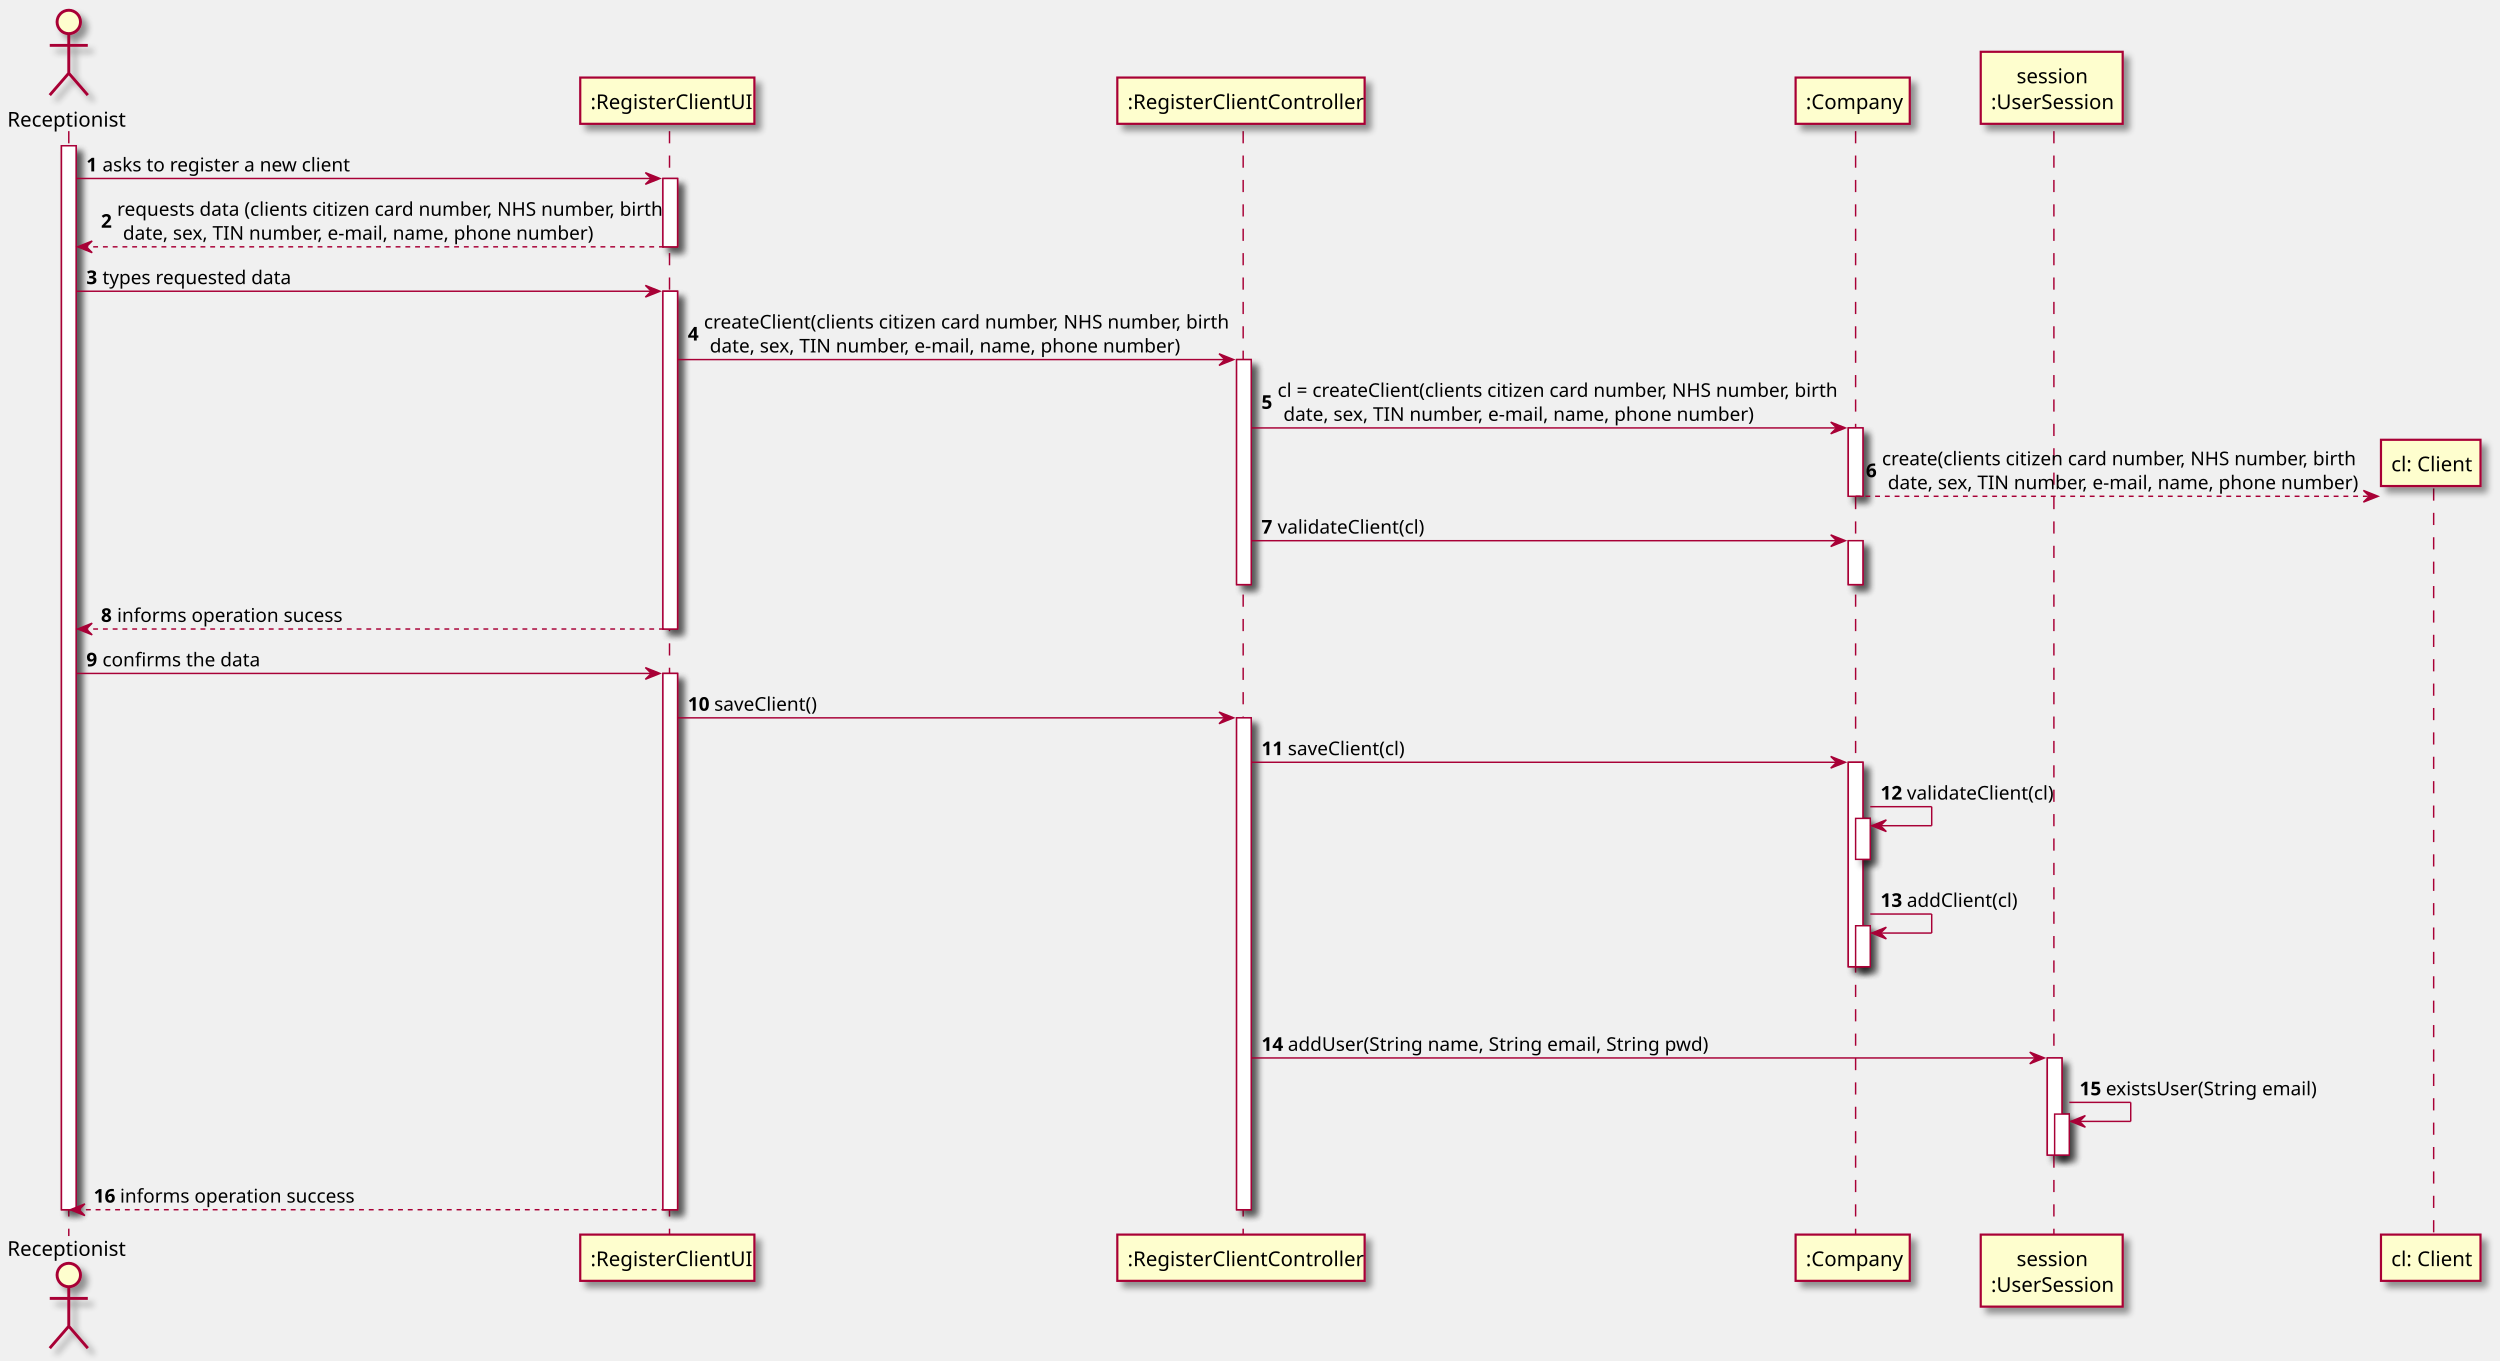
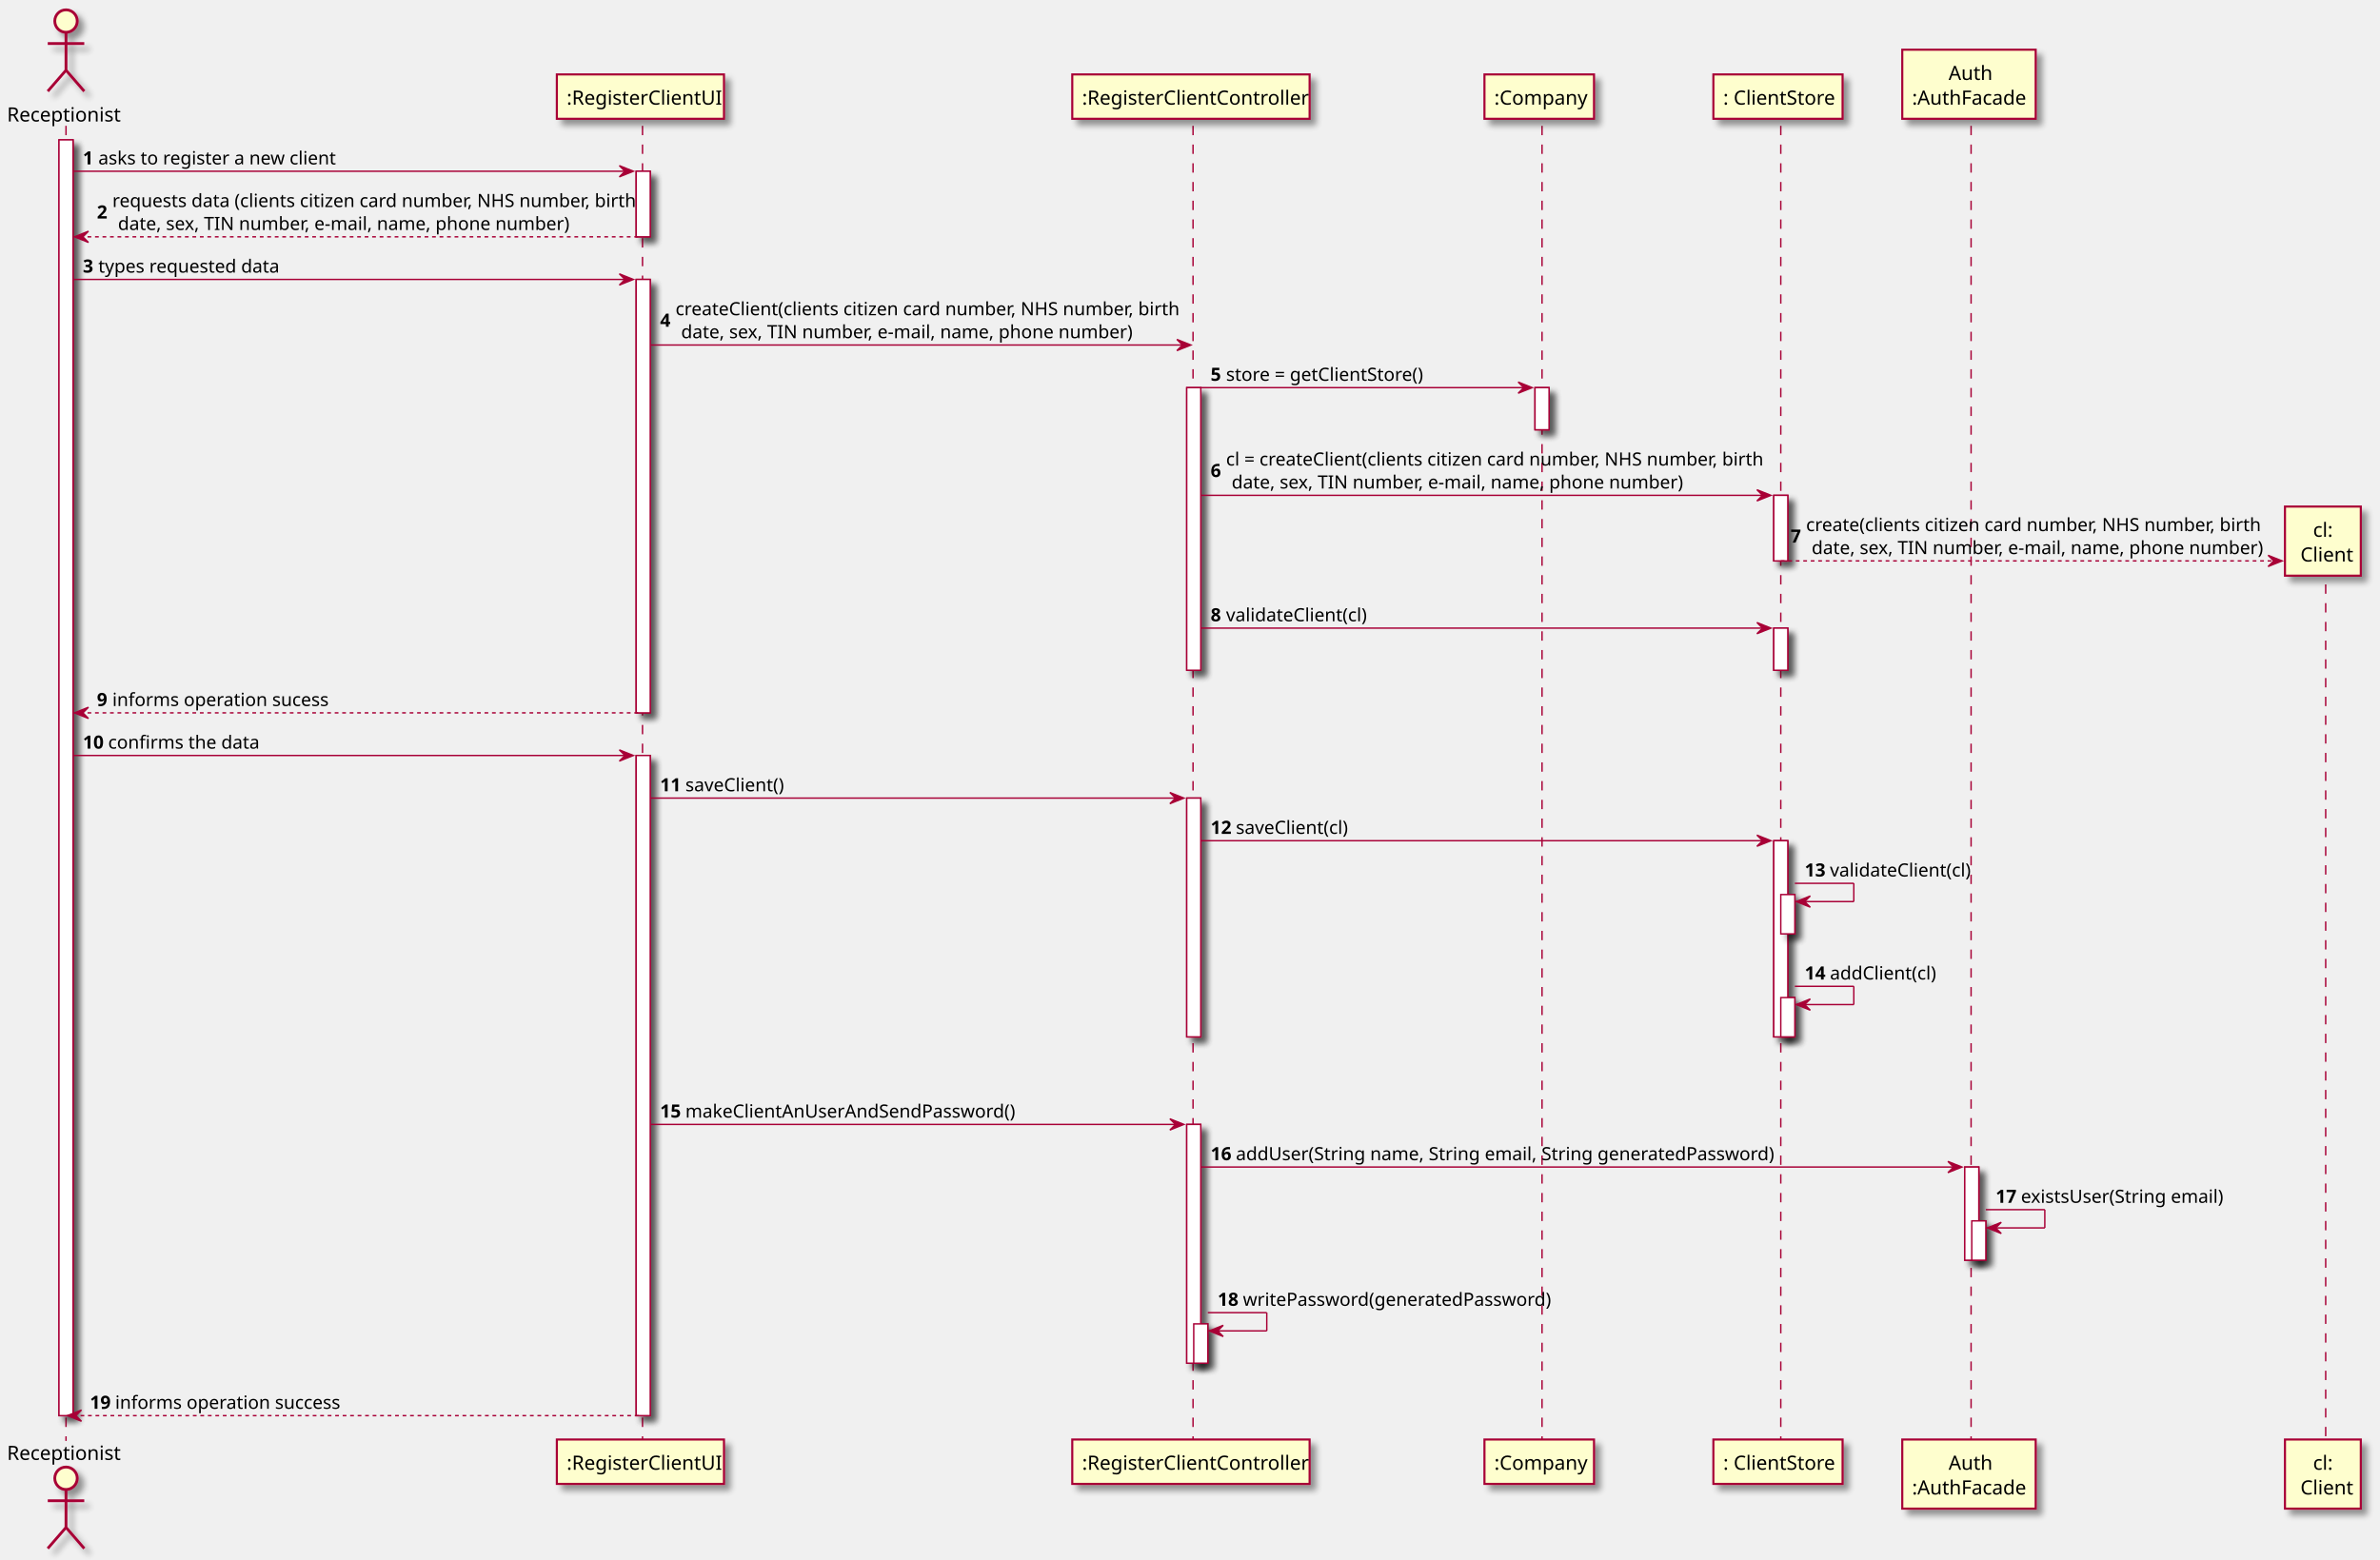
- <svg xmlns="http://www.w3.org/2000/svg" contentScriptType="application/ecmascript" contentStyleType="text/css" height="558px" preserveAspectRatio="none" style="width:1025px;height:558px;" version="1.1" viewBox="0 0 1025 558" width="1025.4px" zoomAndPan="magnify">
+ <svg xmlns="http://www.w3.org/2000/svg" contentScriptType="application/ecmascript" contentStyleType="text/css" height="833.25px" preserveAspectRatio="none" style="width:1271px;height:833px;" version="1.1" viewBox="0 0 1271 833" width="1271.25px" zoomAndPan="magnify">
  <defs>
-     <filter height="300%" id="f1cfn4afb1hu45" width="300%" x="-1" y="-1">
-       <feGaussianBlur result="blurOut" stdDeviation="1.2" />
+     <filter height="300%" id="f1a4z0f6640zl1" width="300%" x="-1" y="-1">
+       <feGaussianBlur result="blurOut" stdDeviation="1.5" />
      <feColorMatrix in="blurOut" result="blurOut2" type="matrix" values="0 0 0 0 0 0 0 0 0 0 0 0 0 0 0 0 0 0 .4 0" />
-       <feOffset dx="2.4" dy="2.4" in="blurOut2" result="blurOut3" />
+       <feOffset dx="3.0" dy="3.0" in="blurOut2" result="blurOut3" />
      <feBlend in="SourceGraphic" in2="blurOut3" mode="normal" />
    </filter>
  </defs>
  <g>
-     <rect fill="#FFFFFF" filter="url(#f1cfn4afb1hu45)" height="436.219" style="stroke:#A80036;stroke-width:0.6;" width="6" x="25.2" y="59.766" />
-     <rect fill="#FFFFFF" filter="url(#f1cfn4afb1hu45)" height="28.022" style="stroke:#A80036;stroke-width:0.6;" width="6" x="271.8" y="73.177" />
-     <rect fill="#FFFFFF" filter="url(#f1cfn4afb1hu45)" height="138.488" style="stroke:#A80036;stroke-width:0.6;" width="6" x="271.8" y="119.409" />
-     <rect fill="#FFFFFF" filter="url(#f1cfn4afb1hu45)" height="219.877" style="stroke:#A80036;stroke-width:0.6;" width="6" x="271.8" y="276.108" />
-     <rect fill="#FFFFFF" filter="url(#f1cfn4afb1hu45)" height="92.255" style="stroke:#A80036;stroke-width:0.6;" width="6" x="507" y="147.431" />
-     <rect fill="#FFFFFF" filter="url(#f1cfn4afb1hu45)" height="201.666" style="stroke:#A80036;stroke-width:0.6;" width="6" x="507" y="294.319" />
-     <rect fill="#FFFFFF" filter="url(#f1cfn4afb1hu45)" height="28.022" style="stroke:#A80036;stroke-width:0.6;" width="6" x="757.8" y="175.453" />
-     <rect fill="#FFFFFF" filter="url(#f1cfn4afb1hu45)" height="18" style="stroke:#A80036;stroke-width:0.6;" width="6" x="757.8" y="221.686" />
-     <rect fill="#FFFFFF" filter="url(#f1cfn4afb1hu45)" height="83.822" style="stroke:#A80036;stroke-width:0.6;" width="6" x="757.8" y="312.53" />
-     <rect fill="#FFFFFF" filter="url(#f1cfn4afb1hu45)" height="16.8" style="stroke:#A80036;stroke-width:0.6;" width="6" x="760.8" y="335.541" />
-     <rect fill="#FFFFFF" filter="url(#f1cfn4afb1hu45)" height="16.8" style="stroke:#A80036;stroke-width:0.6;" width="6" x="760.8" y="379.552" />
-     <rect fill="#FFFFFF" filter="url(#f1cfn4afb1hu45)" height="39.811" style="stroke:#A80036;stroke-width:0.6;" width="6" x="839.4" y="433.762" />
-     <rect fill="#FFFFFF" filter="url(#f1cfn4afb1hu45)" height="16.8" style="stroke:#A80036;stroke-width:0.6;" width="6" x="842.4" y="456.773" />
-     <line style="stroke:#A80036;stroke-width:0.6;stroke-dasharray:5.0,5.0;" x1="28.2" x2="28.2" y1="53.766" y2="506.784" />
-     <line style="stroke:#A80036;stroke-width:0.6;stroke-dasharray:5.0,5.0;" x1="274.5" x2="274.5" y1="53.766" y2="506.784" />
-     <line style="stroke:#A80036;stroke-width:0.6;stroke-dasharray:5.0,5.0;" x1="509.7" x2="509.7" y1="53.766" y2="506.784" />
-     <line style="stroke:#A80036;stroke-width:0.6;stroke-dasharray:5.0,5.0;" x1="760.8" x2="760.8" y1="53.766" y2="506.784" />
-     <line style="stroke:#A80036;stroke-width:0.6;stroke-dasharray:5.0,5.0;" x1="842.1" x2="842.1" y1="53.766" y2="506.784" />
-     <line style="stroke:#A80036;stroke-width:0.6;stroke-dasharray:5.0,5.0;" x1="997.8" x2="997.8" y1="200.264" y2="506.784" />
-     <text fill="#000000" font-family="sans-serif" font-size="8.4" lengthAdjust="spacing" textLength="46.8" x="3" y="51.92">Receptionist</text>
-     <ellipse cx="28.2" cy="9" fill="#FEFECE" filter="url(#f1cfn4afb1hu45)" rx="4.8" ry="4.8" style="stroke:#A80036;stroke-width:1.2;" />
-     <path d="M28.2,13.8 L28.2,30 M20.4,18.6 L36,18.6 M28.2,30 L20.4,39 M28.2,30 L36,39 " fill="none" filter="url(#f1cfn4afb1hu45)" style="stroke:#A80036;stroke-width:1.2;" />
-     <text fill="#000000" font-family="sans-serif" font-size="8.4" lengthAdjust="spacing" textLength="46.8" x="3" y="514.904">Receptionist</text>
-     <ellipse cx="28.2" cy="522.75" fill="#FEFECE" filter="url(#f1cfn4afb1hu45)" rx="4.8" ry="4.8" style="stroke:#A80036;stroke-width:1.2;" />
-     <path d="M28.2,527.55 L28.2,543.75 M20.4,532.35 L36,532.35 M28.2,543.75 L20.4,552.75 M28.2,543.75 L36,552.75 " fill="none" filter="url(#f1cfn4afb1hu45)" style="stroke:#A80036;stroke-width:1.2;" />
-     <rect fill="#FEFECE" filter="url(#f1cfn4afb1hu45)" height="18.966" style="stroke:#A80036;stroke-width:0.9;" width="71.4" x="237.9" y="31.8" />
-     <text fill="#000000" font-family="sans-serif" font-size="8.4" lengthAdjust="spacing" textLength="63" x="242.1" y="44.72">:RegisterClientUI</text>
-     <rect fill="#FEFECE" filter="url(#f1cfn4afb1hu45)" height="18.966" style="stroke:#A80036;stroke-width:0.9;" width="71.4" x="237.9" y="506.184" />
-     <text fill="#000000" font-family="sans-serif" font-size="8.4" lengthAdjust="spacing" textLength="63" x="242.1" y="519.104">:RegisterClientUI</text>
-     <rect fill="#FEFECE" filter="url(#f1cfn4afb1hu45)" height="18.966" style="stroke:#A80036;stroke-width:0.9;" width="101.4" x="458.1" y="31.8" />
-     <text fill="#000000" font-family="sans-serif" font-size="8.4" lengthAdjust="spacing" textLength="93" x="462.3" y="44.72">:RegisterClientController</text>
-     <rect fill="#FEFECE" filter="url(#f1cfn4afb1hu45)" height="18.966" style="stroke:#A80036;stroke-width:0.9;" width="101.4" x="458.1" y="506.184" />
-     <text fill="#000000" font-family="sans-serif" font-size="8.4" lengthAdjust="spacing" textLength="93" x="462.3" y="519.104">:RegisterClientController</text>
-     <rect fill="#FEFECE" filter="url(#f1cfn4afb1hu45)" height="18.966" style="stroke:#A80036;stroke-width:0.9;" width="46.8" x="736.2" y="31.8" />
-     <text fill="#000000" font-family="sans-serif" font-size="8.4" lengthAdjust="spacing" textLength="38.4" x="740.4" y="44.72">:Company</text>
-     <rect fill="#FEFECE" filter="url(#f1cfn4afb1hu45)" height="18.966" style="stroke:#A80036;stroke-width:0.9;" width="46.8" x="736.2" y="506.184" />
-     <text fill="#000000" font-family="sans-serif" font-size="8.4" lengthAdjust="spacing" textLength="38.4" x="740.4" y="519.104">:Company</text>
-     <rect fill="#FEFECE" filter="url(#f1cfn4afb1hu45)" height="29.531" style="stroke:#A80036;stroke-width:0.9;" width="58.2" x="812.1" y="21.234" />
-     <text fill="#000000" font-family="sans-serif" font-size="8.4" lengthAdjust="spacing" textLength="28.8" x="826.8" y="34.154">session</text>
-     <text fill="#000000" font-family="sans-serif" font-size="8.4" lengthAdjust="spacing" textLength="49.8" x="816.3" y="44.72">:UserSession</text>
-     <rect fill="#FEFECE" filter="url(#f1cfn4afb1hu45)" height="29.531" style="stroke:#A80036;stroke-width:0.9;" width="58.2" x="812.1" y="506.184" />
-     <text fill="#000000" font-family="sans-serif" font-size="8.4" lengthAdjust="spacing" textLength="28.8" x="826.8" y="519.104">session</text>
-     <text fill="#000000" font-family="sans-serif" font-size="8.4" lengthAdjust="spacing" textLength="49.8" x="816.3" y="529.67">:UserSession</text>
-     <rect fill="#FEFECE" filter="url(#f1cfn4afb1hu45)" height="18.966" style="stroke:#A80036;stroke-width:0.9;" width="40.8" x="976.2" y="506.184" />
-     <text fill="#000000" font-family="sans-serif" font-size="8.4" lengthAdjust="spacing" textLength="32.4" x="980.4" y="519.104">cl: Client</text>
-     <rect fill="#FFFFFF" filter="url(#f1cfn4afb1hu45)" height="436.219" style="stroke:#A80036;stroke-width:0.6;" width="6" x="25.2" y="59.766" />
-     <rect fill="#FFFFFF" filter="url(#f1cfn4afb1hu45)" height="28.022" style="stroke:#A80036;stroke-width:0.6;" width="6" x="271.8" y="73.177" />
-     <rect fill="#FFFFFF" filter="url(#f1cfn4afb1hu45)" height="138.488" style="stroke:#A80036;stroke-width:0.6;" width="6" x="271.8" y="119.409" />
-     <rect fill="#FFFFFF" filter="url(#f1cfn4afb1hu45)" height="219.877" style="stroke:#A80036;stroke-width:0.6;" width="6" x="271.8" y="276.108" />
-     <rect fill="#FFFFFF" filter="url(#f1cfn4afb1hu45)" height="92.255" style="stroke:#A80036;stroke-width:0.6;" width="6" x="507" y="147.431" />
-     <rect fill="#FFFFFF" filter="url(#f1cfn4afb1hu45)" height="201.666" style="stroke:#A80036;stroke-width:0.6;" width="6" x="507" y="294.319" />
-     <rect fill="#FFFFFF" filter="url(#f1cfn4afb1hu45)" height="28.022" style="stroke:#A80036;stroke-width:0.6;" width="6" x="757.8" y="175.453" />
-     <rect fill="#FFFFFF" filter="url(#f1cfn4afb1hu45)" height="18" style="stroke:#A80036;stroke-width:0.6;" width="6" x="757.8" y="221.686" />
-     <rect fill="#FFFFFF" filter="url(#f1cfn4afb1hu45)" height="83.822" style="stroke:#A80036;stroke-width:0.6;" width="6" x="757.8" y="312.53" />
-     <rect fill="#FFFFFF" filter="url(#f1cfn4afb1hu45)" height="16.8" style="stroke:#A80036;stroke-width:0.6;" width="6" x="760.8" y="335.541" />
-     <rect fill="#FFFFFF" filter="url(#f1cfn4afb1hu45)" height="16.8" style="stroke:#A80036;stroke-width:0.6;" width="6" x="760.8" y="379.552" />
-     <rect fill="#FFFFFF" filter="url(#f1cfn4afb1hu45)" height="39.811" style="stroke:#A80036;stroke-width:0.6;" width="6" x="839.4" y="433.762" />
-     <rect fill="#FFFFFF" filter="url(#f1cfn4afb1hu45)" height="16.8" style="stroke:#A80036;stroke-width:0.6;" width="6" x="842.4" y="456.773" />
-     <polygon fill="#A80036" points="264.6,70.777,270.6,73.177,264.6,75.577,267,73.177" style="stroke:#A80036;stroke-width:0.6;" />
-     <line style="stroke:#A80036;stroke-width:0.6;" x1="31.2" x2="268.2" y1="73.177" y2="73.177" />
-     <text fill="#000000" font-family="sans-serif" font-size="7.8" font-weight="bold" lengthAdjust="spacing" textLength="4.2" x="35.4" y="70.263">1</text>
-     <text fill="#000000" font-family="sans-serif" font-size="7.8" lengthAdjust="spacing" textLength="97.8" x="42" y="70.263">asks to register a new client</text>
-     <polygon fill="#A80036" points="37.8,98.798,31.8,101.198,37.8,103.598,35.4,101.198" style="stroke:#A80036;stroke-width:0.6;" />
-     <line style="stroke:#A80036;stroke-width:0.6;stroke-dasharray:2.0,2.0;" x1="34.2" x2="274.2" y1="101.198" y2="101.198" />
-     <text fill="#000000" font-family="sans-serif" font-size="7.8" font-weight="bold" lengthAdjust="spacing" textLength="4.2" x="41.4" y="93.379">2</text>
-     <text fill="#000000" font-family="sans-serif" font-size="7.8" lengthAdjust="spacing" textLength="217.2" x="48" y="88.474">requests data (clients citizen card number, NHS number,  birth</text>
-     <text fill="#000000" font-family="sans-serif" font-size="7.8" lengthAdjust="spacing" textLength="183" x="50.4" y="98.285">date, sex, TIN number, e-mail, name, phone number)</text>
-     <polygon fill="#A80036" points="264.6,117.009,270.6,119.409,264.6,121.809,267,119.409" style="stroke:#A80036;stroke-width:0.6;" />
-     <line style="stroke:#A80036;stroke-width:0.6;" x1="31.2" x2="268.2" y1="119.409" y2="119.409" />
-     <text fill="#000000" font-family="sans-serif" font-size="7.8" font-weight="bold" lengthAdjust="spacing" textLength="4.2" x="35.4" y="116.496">3</text>
-     <text fill="#000000" font-family="sans-serif" font-size="7.8" lengthAdjust="spacing" textLength="73.2" x="42" y="116.496">types requested data</text>
-     <polygon fill="#A80036" points="499.8,145.031,505.8,147.431,499.8,149.831,502.2,147.431" style="stroke:#A80036;stroke-width:0.6;" />
-     <line style="stroke:#A80036;stroke-width:0.6;" x1="277.8" x2="503.4" y1="147.431" y2="147.431" />
-     <text fill="#000000" font-family="sans-serif" font-size="7.8" font-weight="bold" lengthAdjust="spacing" textLength="4.2" x="282" y="139.612">4</text>
-     <text fill="#000000" font-family="sans-serif" font-size="7.8" lengthAdjust="spacing" textLength="208.8" x="288.6" y="134.706">createClient(clients citizen card number, NHS number,  birth</text>
-     <text fill="#000000" font-family="sans-serif" font-size="7.8" lengthAdjust="spacing" textLength="183" x="291" y="144.517">date, sex, TIN number, e-mail, name, phone number)</text>
-     <polygon fill="#A80036" points="750.6,173.053,756.6,175.453,750.6,177.853,753,175.453" style="stroke:#A80036;stroke-width:0.6;" />
-     <line style="stroke:#A80036;stroke-width:0.6;" x1="513" x2="754.2" y1="175.453" y2="175.453" />
-     <text fill="#000000" font-family="sans-serif" font-size="7.8" font-weight="bold" lengthAdjust="spacing" textLength="4.2" x="517.2" y="167.634">5</text>
-     <text fill="#000000" font-family="sans-serif" font-size="7.8" lengthAdjust="spacing" textLength="224.4" x="523.8" y="162.728">cl = createClient(clients citizen card number, NHS number,  birth</text>
-     <text fill="#000000" font-family="sans-serif" font-size="7.8" lengthAdjust="spacing" textLength="183" x="526.2" y="172.539">date, sex, TIN number, e-mail, name, phone number)</text>
-     <polygon fill="#A80036" points="969,201.075,975,203.475,969,205.875,971.4,203.475" style="stroke:#A80036;stroke-width:0.6;" />
-     <line style="stroke:#A80036;stroke-width:0.6;stroke-dasharray:2.0,2.0;" x1="760.8" x2="972.6" y1="203.475" y2="203.475" />
-     <text fill="#000000" font-family="sans-serif" font-size="7.8" font-weight="bold" lengthAdjust="spacing" textLength="4.2" x="765" y="195.656">6</text>
-     <text fill="#000000" font-family="sans-serif" font-size="7.8" lengthAdjust="spacing" textLength="189" x="771.6" y="190.75">create(clients citizen card number, NHS number,  birth</text>
-     <text fill="#000000" font-family="sans-serif" font-size="7.8" lengthAdjust="spacing" textLength="183" x="774" y="200.561">date, sex, TIN number, e-mail, name, phone number)</text>
-     <rect fill="#FEFECE" filter="url(#f1cfn4afb1hu45)" height="18.966" style="stroke:#A80036;stroke-width:0.9;" width="40.8" x="976.2" y="180.309" />
-     <text fill="#000000" font-family="sans-serif" font-size="8.4" lengthAdjust="spacing" textLength="32.4" x="980.4" y="193.229">cl: Client</text>
-     <polygon fill="#A80036" points="750.6,219.286,756.6,221.686,750.6,224.086,753,221.686" style="stroke:#A80036;stroke-width:0.6;" />
-     <line style="stroke:#A80036;stroke-width:0.6;" x1="513" x2="754.2" y1="221.686" y2="221.686" />
-     <text fill="#000000" font-family="sans-serif" font-size="7.8" font-weight="bold" lengthAdjust="spacing" textLength="4.2" x="517.2" y="218.772">7</text>
-     <text fill="#000000" font-family="sans-serif" font-size="7.8" lengthAdjust="spacing" textLength="56.4" x="523.8" y="218.772">validateClient(cl)</text>
-     <polygon fill="#A80036" points="37.8,255.497,31.8,257.897,37.8,260.297,35.4,257.897" style="stroke:#A80036;stroke-width:0.6;" />
-     <line style="stroke:#A80036;stroke-width:0.6;stroke-dasharray:2.0,2.0;" x1="34.2" x2="274.2" y1="257.897" y2="257.897" />
-     <text fill="#000000" font-family="sans-serif" font-size="7.8" font-weight="bold" lengthAdjust="spacing" textLength="4.2" x="41.4" y="254.983">8</text>
-     <text fill="#000000" font-family="sans-serif" font-size="7.8" lengthAdjust="spacing" textLength="87" x="48" y="254.983">informs operation sucess</text>
-     <polygon fill="#A80036" points="264.6,273.708,270.6,276.108,264.6,278.508,267,276.108" style="stroke:#A80036;stroke-width:0.6;" />
-     <line style="stroke:#A80036;stroke-width:0.6;" x1="31.2" x2="268.2" y1="276.108" y2="276.108" />
-     <text fill="#000000" font-family="sans-serif" font-size="7.8" font-weight="bold" lengthAdjust="spacing" textLength="4.2" x="35.4" y="273.194">9</text>
-     <text fill="#000000" font-family="sans-serif" font-size="7.8" lengthAdjust="spacing" textLength="60" x="42" y="273.194">confirms the data</text>
-     <polygon fill="#A80036" points="499.8,291.919,505.8,294.319,499.8,296.719,502.2,294.319" style="stroke:#A80036;stroke-width:0.6;" />
-     <line style="stroke:#A80036;stroke-width:0.6;" x1="277.8" x2="503.4" y1="294.319" y2="294.319" />
-     <text fill="#000000" font-family="sans-serif" font-size="7.8" font-weight="bold" lengthAdjust="spacing" textLength="8.4" x="282" y="291.405">10</text>
-     <text fill="#000000" font-family="sans-serif" font-size="7.8" lengthAdjust="spacing" textLength="40.2" x="292.8" y="291.405">saveClient()</text>
-     <polygon fill="#A80036" points="750.6,310.13,756.6,312.53,750.6,314.93,753,312.53" style="stroke:#A80036;stroke-width:0.6;" />
-     <line style="stroke:#A80036;stroke-width:0.6;" x1="513" x2="754.2" y1="312.53" y2="312.53" />
-     <text fill="#000000" font-family="sans-serif" font-size="7.8" font-weight="bold" lengthAdjust="spacing" textLength="8.4" x="517.2" y="309.616">11</text>
-     <text fill="#000000" font-family="sans-serif" font-size="7.8" lengthAdjust="spacing" textLength="46.2" x="528" y="309.616">saveClient(cl)</text>
-     <line style="stroke:#A80036;stroke-width:0.6;" x1="766.8" x2="792" y1="330.741" y2="330.741" />
-     <line style="stroke:#A80036;stroke-width:0.6;" x1="792" x2="792" y1="330.741" y2="338.541" />
-     <line style="stroke:#A80036;stroke-width:0.6;" x1="767.4" x2="792" y1="338.541" y2="338.541" />
-     <polygon fill="#A80036" points="773.4,336.141,767.4,338.541,773.4,340.941,771,338.541" style="stroke:#A80036;stroke-width:0.6;" />
-     <text fill="#000000" font-family="sans-serif" font-size="7.8" font-weight="bold" lengthAdjust="spacing" textLength="8.4" x="771" y="327.827">12</text>
-     <text fill="#000000" font-family="sans-serif" font-size="7.8" lengthAdjust="spacing" textLength="56.4" x="781.8" y="327.827">validateClient(cl)</text>
-     <line style="stroke:#A80036;stroke-width:0.6;" x1="766.8" x2="792" y1="374.752" y2="374.752" />
-     <line style="stroke:#A80036;stroke-width:0.6;" x1="792" x2="792" y1="374.752" y2="382.552" />
-     <line style="stroke:#A80036;stroke-width:0.6;" x1="767.4" x2="792" y1="382.552" y2="382.552" />
-     <polygon fill="#A80036" points="773.4,380.152,767.4,382.552,773.4,384.952,771,382.552" style="stroke:#A80036;stroke-width:0.6;" />
-     <text fill="#000000" font-family="sans-serif" font-size="7.8" font-weight="bold" lengthAdjust="spacing" textLength="8.4" x="771" y="371.838">13</text>
-     <text fill="#000000" font-family="sans-serif" font-size="7.8" lengthAdjust="spacing" textLength="43.2" x="781.8" y="371.838">addClient(cl)</text>
-     <polygon fill="#A80036" points="832.2,431.363,838.2,433.762,832.2,436.163,834.6,433.762" style="stroke:#A80036;stroke-width:0.6;" />
-     <line style="stroke:#A80036;stroke-width:0.6;" x1="513" x2="835.8" y1="433.762" y2="433.762" />
-     <text fill="#000000" font-family="sans-serif" font-size="7.8" font-weight="bold" lengthAdjust="spacing" textLength="8.4" x="517.2" y="430.849">14</text>
-     <text fill="#000000" font-family="sans-serif" font-size="7.8" lengthAdjust="spacing" textLength="163.2" x="528" y="430.849">addUser(String name, String email, String pwd)</text>
-     <line style="stroke:#A80036;stroke-width:0.6;" x1="848.4" x2="873.6" y1="451.973" y2="451.973" />
-     <line style="stroke:#A80036;stroke-width:0.6;" x1="873.6" x2="873.6" y1="451.973" y2="459.773" />
-     <line style="stroke:#A80036;stroke-width:0.6;" x1="849" x2="873.6" y1="459.773" y2="459.773" />
-     <polygon fill="#A80036" points="855,457.373,849,459.773,855,462.173,852.6,459.773" style="stroke:#A80036;stroke-width:0.6;" />
-     <text fill="#000000" font-family="sans-serif" font-size="7.8" font-weight="bold" lengthAdjust="spacing" textLength="8.4" x="852.6" y="449.06">15</text>
-     <text fill="#000000" font-family="sans-serif" font-size="7.8" lengthAdjust="spacing" textLength="83.4" x="863.4" y="449.06">existsUser(String email)</text>
-     <polygon fill="#A80036" points="34.8,493.584,28.8,495.984,34.8,498.384,32.4,495.984" style="stroke:#A80036;stroke-width:0.6;" />
-     <line style="stroke:#A80036;stroke-width:0.6;stroke-dasharray:2.0,2.0;" x1="31.2" x2="274.2" y1="495.984" y2="495.984" />
-     <text fill="#000000" font-family="sans-serif" font-size="7.8" font-weight="bold" lengthAdjust="spacing" textLength="8.4" x="38.4" y="493.07">16</text>
-     <text fill="#000000" font-family="sans-serif" font-size="7.8" lengthAdjust="spacing" textLength="91.2" x="49.2" y="493.07">informs operation success</text>
+     <rect fill="#FFFFFF" filter="url(#f1a4z0f6640zl1)" height="681.451" style="stroke:#A80036;stroke-width:0.75;" width="7.5" x="31.5" y="74.707" />
+     <rect fill="#FFFFFF" filter="url(#f1a4z0f6640zl1)" height="35.027" style="stroke:#A80036;stroke-width:0.75;" width="7.5" x="339.75" y="91.471" />
+     <rect fill="#FFFFFF" filter="url(#f1a4z0f6640zl1)" height="231.51" style="stroke:#A80036;stroke-width:0.75;" width="7.5" x="339.75" y="149.262" />
+     <rect fill="#FFFFFF" filter="url(#f1a4z0f6640zl1)" height="352.623" style="stroke:#A80036;stroke-width:0.75;" width="7.5" x="339.75" y="403.535" />
+     <rect fill="#FFFFFF" filter="url(#f1a4z0f6640zl1)" height="150.955" style="stroke:#A80036;stroke-width:0.75;" width="7.5" x="633.75" y="207.053" />
+     <rect fill="#FFFFFF" filter="url(#f1a4z0f6640zl1)" height="127.541" style="stroke:#A80036;stroke-width:0.75;" width="7.5" x="633.75" y="426.299" />
+     <rect fill="#FFFFFF" filter="url(#f1a4z0f6640zl1)" height="127.541" style="stroke:#A80036;stroke-width:0.75;" width="7.5" x="633.75" y="600.604" />
+     <rect fill="#FFFFFF" filter="url(#f1a4z0f6640zl1)" height="21" style="stroke:#A80036;stroke-width:0.75;" width="7.5" x="637.5" y="707.144" />
+     <rect fill="#FFFFFF" filter="url(#f1a4z0f6640zl1)" height="22.5" style="stroke:#A80036;stroke-width:0.75;" width="7.5" x="819.75" y="207.053" />
+     <rect fill="#FFFFFF" filter="url(#f1a4z0f6640zl1)" height="35.027" style="stroke:#A80036;stroke-width:0.75;" width="7.5" x="947.25" y="264.58" />
+     <rect fill="#FFFFFF" filter="url(#f1a4z0f6640zl1)" height="22.5" style="stroke:#A80036;stroke-width:0.75;" width="7.5" x="947.25" y="335.508" />
+     <rect fill="#FFFFFF" filter="url(#f1a4z0f6640zl1)" height="104.777" style="stroke:#A80036;stroke-width:0.75;" width="7.5" x="947.25" y="449.062" />
+     <rect fill="#FFFFFF" filter="url(#f1a4z0f6640zl1)" height="21" style="stroke:#A80036;stroke-width:0.75;" width="7.5" x="951" y="477.826" />
+     <rect fill="#FFFFFF" filter="url(#f1a4z0f6640zl1)" height="21" style="stroke:#A80036;stroke-width:0.75;" width="7.5" x="951" y="532.84" />
+     <rect fill="#FFFFFF" filter="url(#f1a4z0f6640zl1)" height="49.764" style="stroke:#A80036;stroke-width:0.75;" width="7.5" x="1049.25" y="623.367" />
+     <rect fill="#FFFFFF" filter="url(#f1a4z0f6640zl1)" height="21" style="stroke:#A80036;stroke-width:0.75;" width="7.5" x="1053" y="652.131" />
+     <line style="stroke:#A80036;stroke-width:0.75;stroke-dasharray:5.0,5.0;" x1="35.25" x2="35.25" y1="67.207" y2="769.658" />
+     <line style="stroke:#A80036;stroke-width:0.75;stroke-dasharray:5.0,5.0;" x1="343.125" x2="343.125" y1="67.207" y2="769.658" />
+     <line style="stroke:#A80036;stroke-width:0.75;stroke-dasharray:5.0,5.0;" x1="637.125" x2="637.125" y1="67.207" y2="769.658" />
+     <line style="stroke:#A80036;stroke-width:0.75;stroke-dasharray:5.0,5.0;" x1="823.5" x2="823.5" y1="67.207" y2="769.658" />
+     <line style="stroke:#A80036;stroke-width:0.75;stroke-dasharray:5.0,5.0;" x1="951" x2="951" y1="67.207" y2="769.658" />
+     <line style="stroke:#A80036;stroke-width:0.75;stroke-dasharray:5.0,5.0;" x1="1052.625" x2="1052.625" y1="67.207" y2="769.658" />
+     <line style="stroke:#A80036;stroke-width:0.75;stroke-dasharray:5.0,5.0;" x1="1242" x2="1242" y1="302.162" y2="769.658" />
+     <text fill="#000000" font-family="sans-serif" font-size="10.5" lengthAdjust="spacing" textLength="58.5" x="3.75" y="64.9">Receptionist</text>
+     <ellipse cx="35.25" cy="11.25" fill="#FEFECE" filter="url(#f1a4z0f6640zl1)" rx="6" ry="6" style="stroke:#A80036;stroke-width:1.5;" />
+     <path d="M35.25,17.25 L35.25,37.5 M25.5,23.25 L45,23.25 M35.25,37.5 L25.5,48.75 M35.25,37.5 L45,48.75 " fill="none" filter="url(#f1a4z0f6640zl1)" style="stroke:#A80036;stroke-width:1.5;" />
+     <text fill="#000000" font-family="sans-serif" font-size="10.5" lengthAdjust="spacing" textLength="58.5" x="3.75" y="779.808">Receptionist</text>
+     <ellipse cx="35.25" cy="789.615" fill="#FEFECE" filter="url(#f1a4z0f6640zl1)" rx="6" ry="6" style="stroke:#A80036;stroke-width:1.5;" />
+     <path d="M35.25,795.615 L35.25,815.865 M25.5,801.615 L45,801.615 M35.25,815.865 L25.5,827.115 M35.25,815.865 L45,827.115 " fill="none" filter="url(#f1a4z0f6640zl1)" style="stroke:#A80036;stroke-width:1.5;" />
+     <rect fill="#FEFECE" filter="url(#f1a4z0f6640zl1)" height="23.707" style="stroke:#A80036;stroke-width:1.125;" width="89.25" x="297.375" y="39.75" />
+     <text fill="#000000" font-family="sans-serif" font-size="10.5" lengthAdjust="spacing" textLength="78.75" x="302.625" y="55.9">:RegisterClientUI</text>
+     <rect fill="#FEFECE" filter="url(#f1a4z0f6640zl1)" height="23.707" style="stroke:#A80036;stroke-width:1.125;" width="89.25" x="297.375" y="768.908" />
+     <text fill="#000000" font-family="sans-serif" font-size="10.5" lengthAdjust="spacing" textLength="78.75" x="302.625" y="785.058">:RegisterClientUI</text>
+     <rect fill="#FEFECE" filter="url(#f1a4z0f6640zl1)" height="23.707" style="stroke:#A80036;stroke-width:1.125;" width="126.75" x="572.625" y="39.75" />
+     <text fill="#000000" font-family="sans-serif" font-size="10.5" lengthAdjust="spacing" textLength="116.25" x="577.875" y="55.9">:RegisterClientController</text>
+     <rect fill="#FEFECE" filter="url(#f1a4z0f6640zl1)" height="23.707" style="stroke:#A80036;stroke-width:1.125;" width="126.75" x="572.625" y="768.908" />
+     <text fill="#000000" font-family="sans-serif" font-size="10.5" lengthAdjust="spacing" textLength="116.25" x="577.875" y="785.058">:RegisterClientController</text>
+     <rect fill="#FEFECE" filter="url(#f1a4z0f6640zl1)" height="23.707" style="stroke:#A80036;stroke-width:1.125;" width="58.5" x="792.75" y="39.75" />
+     <text fill="#000000" font-family="sans-serif" font-size="10.5" lengthAdjust="spacing" textLength="48" x="798" y="55.9">:Company</text>
+     <rect fill="#FEFECE" filter="url(#f1a4z0f6640zl1)" height="23.707" style="stroke:#A80036;stroke-width:1.125;" width="58.5" x="792.75" y="768.908" />
+     <text fill="#000000" font-family="sans-serif" font-size="10.5" lengthAdjust="spacing" textLength="48" x="798" y="785.058">:Company</text>
+     <rect fill="#FEFECE" filter="url(#f1a4z0f6640zl1)" height="23.707" style="stroke:#A80036;stroke-width:1.125;" width="69" x="915" y="39.75" />
+     <text fill="#000000" font-family="sans-serif" font-size="10.5" lengthAdjust="spacing" textLength="58.5" x="920.25" y="55.9">: ClientStore</text>
+     <rect fill="#FEFECE" filter="url(#f1a4z0f6640zl1)" height="23.707" style="stroke:#A80036;stroke-width:1.125;" width="69" x="915" y="768.908" />
+     <text fill="#000000" font-family="sans-serif" font-size="10.5" lengthAdjust="spacing" textLength="58.5" x="920.25" y="785.058">: ClientStore</text>
+     <rect fill="#FEFECE" filter="url(#f1a4z0f6640zl1)" height="36.914" style="stroke:#A80036;stroke-width:1.125;" width="71.25" x="1015.875" y="26.543" />
+     <text fill="#000000" font-family="sans-serif" font-size="10.5" lengthAdjust="spacing" textLength="21.75" x="1040.625" y="42.693">Auth</text>
+     <text fill="#000000" font-family="sans-serif" font-size="10.5" lengthAdjust="spacing" textLength="60.75" x="1021.125" y="55.9">:AuthFacade</text>
+     <rect fill="#FEFECE" filter="url(#f1a4z0f6640zl1)" height="36.914" style="stroke:#A80036;stroke-width:1.125;" width="71.25" x="1015.875" y="768.908" />
+     <text fill="#000000" font-family="sans-serif" font-size="10.5" lengthAdjust="spacing" textLength="21.75" x="1040.625" y="785.058">Auth</text>
+     <text fill="#000000" font-family="sans-serif" font-size="10.5" lengthAdjust="spacing" textLength="60.75" x="1021.125" y="798.265">:AuthFacade</text>
+     <rect fill="#FEFECE" filter="url(#f1a4z0f6640zl1)" height="36.914" style="stroke:#A80036;stroke-width:1.125;" width="40.5" x="1220.25" y="768.908" />
+     <text fill="#000000" font-family="sans-serif" font-size="10.5" lengthAdjust="spacing" textLength="10.5" x="1235.25" y="785.058">cl:</text>
+     <text fill="#000000" font-family="sans-serif" font-size="10.5" lengthAdjust="spacing" textLength="27" x="1228.5" y="798.265">Client</text>
+     <rect fill="#FFFFFF" filter="url(#f1a4z0f6640zl1)" height="681.451" style="stroke:#A80036;stroke-width:0.75;" width="7.5" x="31.5" y="74.707" />
+     <rect fill="#FFFFFF" filter="url(#f1a4z0f6640zl1)" height="35.027" style="stroke:#A80036;stroke-width:0.75;" width="7.5" x="339.75" y="91.471" />
+     <rect fill="#FFFFFF" filter="url(#f1a4z0f6640zl1)" height="231.51" style="stroke:#A80036;stroke-width:0.75;" width="7.5" x="339.75" y="149.262" />
+     <rect fill="#FFFFFF" filter="url(#f1a4z0f6640zl1)" height="352.623" style="stroke:#A80036;stroke-width:0.75;" width="7.5" x="339.75" y="403.535" />
+     <rect fill="#FFFFFF" filter="url(#f1a4z0f6640zl1)" height="150.955" style="stroke:#A80036;stroke-width:0.75;" width="7.5" x="633.75" y="207.053" />
+     <rect fill="#FFFFFF" filter="url(#f1a4z0f6640zl1)" height="127.541" style="stroke:#A80036;stroke-width:0.75;" width="7.5" x="633.75" y="426.299" />
+     <rect fill="#FFFFFF" filter="url(#f1a4z0f6640zl1)" height="127.541" style="stroke:#A80036;stroke-width:0.75;" width="7.5" x="633.75" y="600.604" />
+     <rect fill="#FFFFFF" filter="url(#f1a4z0f6640zl1)" height="21" style="stroke:#A80036;stroke-width:0.75;" width="7.5" x="637.5" y="707.144" />
+     <rect fill="#FFFFFF" filter="url(#f1a4z0f6640zl1)" height="22.5" style="stroke:#A80036;stroke-width:0.75;" width="7.5" x="819.75" y="207.053" />
+     <rect fill="#FFFFFF" filter="url(#f1a4z0f6640zl1)" height="35.027" style="stroke:#A80036;stroke-width:0.75;" width="7.5" x="947.25" y="264.58" />
+     <rect fill="#FFFFFF" filter="url(#f1a4z0f6640zl1)" height="22.5" style="stroke:#A80036;stroke-width:0.75;" width="7.5" x="947.25" y="335.508" />
+     <rect fill="#FFFFFF" filter="url(#f1a4z0f6640zl1)" height="104.777" style="stroke:#A80036;stroke-width:0.75;" width="7.5" x="947.25" y="449.062" />
+     <rect fill="#FFFFFF" filter="url(#f1a4z0f6640zl1)" height="21" style="stroke:#A80036;stroke-width:0.75;" width="7.5" x="951" y="477.826" />
+     <rect fill="#FFFFFF" filter="url(#f1a4z0f6640zl1)" height="21" style="stroke:#A80036;stroke-width:0.75;" width="7.5" x="951" y="532.84" />
+     <rect fill="#FFFFFF" filter="url(#f1a4z0f6640zl1)" height="49.764" style="stroke:#A80036;stroke-width:0.75;" width="7.5" x="1049.25" y="623.367" />
+     <rect fill="#FFFFFF" filter="url(#f1a4z0f6640zl1)" height="21" style="stroke:#A80036;stroke-width:0.75;" width="7.5" x="1053" y="652.131" />
+     <polygon fill="#A80036" points="330.75,88.471,338.25,91.471,330.75,94.471,333.75,91.471" style="stroke:#A80036;stroke-width:0.75;" />
+     <line style="stroke:#A80036;stroke-width:0.75;" x1="39" x2="335.25" y1="91.471" y2="91.471" />
+     <text fill="#000000" font-family="sans-serif" font-size="9.75" font-weight="bold" lengthAdjust="spacing" textLength="5.25" x="44.25" y="87.828">1</text>
+     <text fill="#000000" font-family="sans-serif" font-size="9.75" lengthAdjust="spacing" textLength="122.25" x="52.5" y="87.828">asks to register a new client</text>
+     <polygon fill="#A80036" points="47.25,123.498,39.75,126.498,47.25,129.498,44.25,126.498" style="stroke:#A80036;stroke-width:0.75;" />
+     <line style="stroke:#A80036;stroke-width:0.75;stroke-dasharray:2.0,2.0;" x1="42.75" x2="342.75" y1="126.498" y2="126.498" />
+     <text fill="#000000" font-family="sans-serif" font-size="9.75" font-weight="bold" lengthAdjust="spacing" textLength="5.25" x="51.75" y="116.724">2</text>
+     <text fill="#000000" font-family="sans-serif" font-size="9.75" lengthAdjust="spacing" textLength="271.5" x="60" y="110.592">requests data (clients citizen card number, NHS number,  birth</text>
+     <text fill="#000000" font-family="sans-serif" font-size="9.75" lengthAdjust="spacing" textLength="228.75" x="63" y="122.856">date, sex, TIN number, e-mail, name, phone number)</text>
+     <polygon fill="#A80036" points="330.75,146.262,338.25,149.262,330.75,152.262,333.75,149.262" style="stroke:#A80036;stroke-width:0.75;" />
+     <line style="stroke:#A80036;stroke-width:0.75;" x1="39" x2="335.25" y1="149.262" y2="149.262" />
+     <text fill="#000000" font-family="sans-serif" font-size="9.75" font-weight="bold" lengthAdjust="spacing" textLength="5.25" x="44.25" y="145.619">3</text>
+     <text fill="#000000" font-family="sans-serif" font-size="9.75" lengthAdjust="spacing" textLength="91.5" x="52.5" y="145.619">types requested data</text>
+     <polygon fill="#A80036" points="628.5,181.289,636,184.289,628.5,187.289,631.5,184.289" style="stroke:#A80036;stroke-width:0.75;" />
+     <line style="stroke:#A80036;stroke-width:0.75;" x1="347.25" x2="633" y1="184.289" y2="184.289" />
+     <text fill="#000000" font-family="sans-serif" font-size="9.75" font-weight="bold" lengthAdjust="spacing" textLength="5.25" x="352.5" y="174.515">4</text>
+     <text fill="#000000" font-family="sans-serif" font-size="9.75" lengthAdjust="spacing" textLength="261" x="360.75" y="168.383">createClient(clients citizen card number, NHS number,  birth</text>
+     <text fill="#000000" font-family="sans-serif" font-size="9.75" lengthAdjust="spacing" textLength="228.75" x="363.75" y="180.647">date, sex, TIN number, e-mail, name, phone number)</text>
+     <polygon fill="#A80036" points="810.75,204.053,818.25,207.053,810.75,210.053,813.75,207.053" style="stroke:#A80036;stroke-width:0.75;" />
+     <line style="stroke:#A80036;stroke-width:0.75;" x1="641.25" x2="815.25" y1="207.053" y2="207.053" />
+     <text fill="#000000" font-family="sans-serif" font-size="9.75" font-weight="bold" lengthAdjust="spacing" textLength="5.25" x="646.5" y="203.41">5</text>
+     <text fill="#000000" font-family="sans-serif" font-size="9.75" lengthAdjust="spacing" textLength="101.25" x="654.75" y="203.41">store = getClientStore()</text>
+     <polygon fill="#A80036" points="938.25,261.58,945.75,264.58,938.25,267.58,941.25,264.58" style="stroke:#A80036;stroke-width:0.75;" />
+     <line style="stroke:#A80036;stroke-width:0.75;" x1="641.25" x2="942.75" y1="264.58" y2="264.58" />
+     <text fill="#000000" font-family="sans-serif" font-size="9.75" font-weight="bold" lengthAdjust="spacing" textLength="5.25" x="646.5" y="254.806">6</text>
+     <text fill="#000000" font-family="sans-serif" font-size="9.75" lengthAdjust="spacing" textLength="280.5" x="654.75" y="248.674">cl = createClient(clients citizen card number, NHS number,  birth</text>
+     <text fill="#000000" font-family="sans-serif" font-size="9.75" lengthAdjust="spacing" textLength="228.75" x="657.75" y="260.938">date, sex, TIN number, e-mail, name, phone number)</text>
+     <polygon fill="#A80036" points="1211.25,296.607,1218.75,299.607,1211.25,302.607,1214.25,299.607" style="stroke:#A80036;stroke-width:0.75;" />
+     <line style="stroke:#A80036;stroke-width:0.75;stroke-dasharray:2.0,2.0;" x1="951" x2="1215.75" y1="299.607" y2="299.607" />
+     <text fill="#000000" font-family="sans-serif" font-size="9.75" font-weight="bold" lengthAdjust="spacing" textLength="5.25" x="956.25" y="289.833">7</text>
+     <text fill="#000000" font-family="sans-serif" font-size="9.75" lengthAdjust="spacing" textLength="236.25" x="964.5" y="283.701">create(clients citizen card number, NHS number,  birth</text>
+     <text fill="#000000" font-family="sans-serif" font-size="9.75" lengthAdjust="spacing" textLength="228.75" x="967.5" y="295.965">date, sex, TIN number, e-mail, name, phone number)</text>
+     <rect fill="#FEFECE" filter="url(#f1a4z0f6640zl1)" height="36.914" style="stroke:#A80036;stroke-width:1.125;" width="40.5" x="1220.25" y="270.58" />
+     <text fill="#000000" font-family="sans-serif" font-size="10.5" lengthAdjust="spacing" textLength="10.5" x="1235.25" y="286.73">cl:</text>
+     <text fill="#000000" font-family="sans-serif" font-size="10.5" lengthAdjust="spacing" textLength="27" x="1228.5" y="299.937">Client</text>
+     <polygon fill="#A80036" points="938.25,332.508,945.75,335.508,938.25,338.508,941.25,335.508" style="stroke:#A80036;stroke-width:0.75;" />
+     <line style="stroke:#A80036;stroke-width:0.75;" x1="641.25" x2="942.75" y1="335.508" y2="335.508" />
+     <text fill="#000000" font-family="sans-serif" font-size="9.75" font-weight="bold" lengthAdjust="spacing" textLength="5.25" x="646.5" y="331.865">8</text>
+     <text fill="#000000" font-family="sans-serif" font-size="9.75" lengthAdjust="spacing" textLength="70.5" x="654.75" y="331.865">validateClient(cl)</text>
+     <polygon fill="#A80036" points="47.25,377.772,39.75,380.772,47.25,383.772,44.25,380.772" style="stroke:#A80036;stroke-width:0.75;" />
+     <line style="stroke:#A80036;stroke-width:0.75;stroke-dasharray:2.0,2.0;" x1="42.75" x2="342.75" y1="380.772" y2="380.772" />
+     <text fill="#000000" font-family="sans-serif" font-size="9.75" font-weight="bold" lengthAdjust="spacing" textLength="5.25" x="51.75" y="377.129">9</text>
+     <text fill="#000000" font-family="sans-serif" font-size="9.75" lengthAdjust="spacing" textLength="108.75" x="60" y="377.129">informs operation sucess</text>
+     <polygon fill="#A80036" points="330.75,400.535,338.25,403.535,330.75,406.535,333.75,403.535" style="stroke:#A80036;stroke-width:0.75;" />
+     <line style="stroke:#A80036;stroke-width:0.75;" x1="39" x2="335.25" y1="403.535" y2="403.535" />
+     <text fill="#000000" font-family="sans-serif" font-size="9.75" font-weight="bold" lengthAdjust="spacing" textLength="10.5" x="44.25" y="399.893">10</text>
+     <text fill="#000000" font-family="sans-serif" font-size="9.75" lengthAdjust="spacing" textLength="75" x="57.75" y="399.893">confirms the data</text>
+     <polygon fill="#A80036" points="624.75,423.299,632.25,426.299,624.75,429.299,627.75,426.299" style="stroke:#A80036;stroke-width:0.75;" />
+     <line style="stroke:#A80036;stroke-width:0.75;" x1="347.25" x2="629.25" y1="426.299" y2="426.299" />
+     <text fill="#000000" font-family="sans-serif" font-size="9.75" font-weight="bold" lengthAdjust="spacing" textLength="10.5" x="352.5" y="422.656">11</text>
+     <text fill="#000000" font-family="sans-serif" font-size="9.75" lengthAdjust="spacing" textLength="50.25" x="366" y="422.656">saveClient()</text>
+     <polygon fill="#A80036" points="938.25,446.062,945.75,449.062,938.25,452.062,941.25,449.062" style="stroke:#A80036;stroke-width:0.75;" />
+     <line style="stroke:#A80036;stroke-width:0.75;" x1="641.25" x2="942.75" y1="449.062" y2="449.062" />
+     <text fill="#000000" font-family="sans-serif" font-size="9.75" font-weight="bold" lengthAdjust="spacing" textLength="10.5" x="646.5" y="445.42">12</text>
+     <text fill="#000000" font-family="sans-serif" font-size="9.75" lengthAdjust="spacing" textLength="57.75" x="660" y="445.42">saveClient(cl)</text>
+     <line style="stroke:#A80036;stroke-width:0.75;" x1="958.5" x2="990" y1="471.826" y2="471.826" />
+     <line style="stroke:#A80036;stroke-width:0.75;" x1="990" x2="990" y1="471.826" y2="481.576" />
+     <line style="stroke:#A80036;stroke-width:0.75;" x1="959.25" x2="990" y1="481.576" y2="481.576" />
+     <polygon fill="#A80036" points="966.75,478.576,959.25,481.576,966.75,484.576,963.75,481.576" style="stroke:#A80036;stroke-width:0.75;" />
+     <text fill="#000000" font-family="sans-serif" font-size="9.75" font-weight="bold" lengthAdjust="spacing" textLength="10.5" x="963.75" y="468.184">13</text>
+     <text fill="#000000" font-family="sans-serif" font-size="9.75" lengthAdjust="spacing" textLength="70.5" x="977.25" y="468.184">validateClient(cl)</text>
+     <line style="stroke:#A80036;stroke-width:0.75;" x1="958.5" x2="990" y1="526.84" y2="526.84" />
+     <line style="stroke:#A80036;stroke-width:0.75;" x1="990" x2="990" y1="526.84" y2="536.59" />
+     <line style="stroke:#A80036;stroke-width:0.75;" x1="959.25" x2="990" y1="536.59" y2="536.59" />
+     <polygon fill="#A80036" points="966.75,533.59,959.25,536.59,966.75,539.59,963.75,536.59" style="stroke:#A80036;stroke-width:0.75;" />
+     <text fill="#000000" font-family="sans-serif" font-size="9.75" font-weight="bold" lengthAdjust="spacing" textLength="10.5" x="963.75" y="523.197">14</text>
+     <text fill="#000000" font-family="sans-serif" font-size="9.75" lengthAdjust="spacing" textLength="54" x="977.25" y="523.197">addClient(cl)</text>
+     <polygon fill="#A80036" points="624.75,597.604,632.25,600.604,624.75,603.604,627.75,600.604" style="stroke:#A80036;stroke-width:0.75;" />
+     <line style="stroke:#A80036;stroke-width:0.75;" x1="347.25" x2="629.25" y1="600.604" y2="600.604" />
+     <text fill="#000000" font-family="sans-serif" font-size="9.75" font-weight="bold" lengthAdjust="spacing" textLength="10.5" x="352.5" y="596.961">15</text>
+     <text fill="#000000" font-family="sans-serif" font-size="9.75" lengthAdjust="spacing" textLength="169.5" x="366" y="596.961">makeClientAnUserAndSendPassword()</text>
+     <polygon fill="#A80036" points="1040.25,620.367,1047.75,623.367,1040.25,626.367,1043.25,623.367" style="stroke:#A80036;stroke-width:0.75;" />
+     <line style="stroke:#A80036;stroke-width:0.75;" x1="641.25" x2="1044.75" y1="623.367" y2="623.367" />
+     <text fill="#000000" font-family="sans-serif" font-size="9.75" font-weight="bold" lengthAdjust="spacing" textLength="10.5" x="646.5" y="619.725">16</text>
+     <text fill="#000000" font-family="sans-serif" font-size="9.75" lengthAdjust="spacing" textLength="272.25" x="660" y="619.725">addUser(String name, String email, String generatedPassword)</text>
+     <line style="stroke:#A80036;stroke-width:0.75;" x1="1060.5" x2="1092" y1="646.131" y2="646.131" />
+     <line style="stroke:#A80036;stroke-width:0.75;" x1="1092" x2="1092" y1="646.131" y2="655.881" />
+     <line style="stroke:#A80036;stroke-width:0.75;" x1="1061.25" x2="1092" y1="655.881" y2="655.881" />
+     <polygon fill="#A80036" points="1068.75,652.881,1061.25,655.881,1068.75,658.881,1065.75,655.881" style="stroke:#A80036;stroke-width:0.75;" />
+     <text fill="#000000" font-family="sans-serif" font-size="9.75" font-weight="bold" lengthAdjust="spacing" textLength="10.5" x="1065.75" y="642.489">17</text>
+     <text fill="#000000" font-family="sans-serif" font-size="9.75" lengthAdjust="spacing" textLength="104.25" x="1079.25" y="642.489">existsUser(String email)</text>
+     <line style="stroke:#A80036;stroke-width:0.75;" x1="645" x2="676.5" y1="701.144" y2="701.144" />
+     <line style="stroke:#A80036;stroke-width:0.75;" x1="676.5" x2="676.5" y1="701.144" y2="710.894" />
+     <line style="stroke:#A80036;stroke-width:0.75;" x1="645.75" x2="676.5" y1="710.894" y2="710.894" />
+     <polygon fill="#A80036" points="653.25,707.894,645.75,710.894,653.25,713.894,650.25,710.894" style="stroke:#A80036;stroke-width:0.75;" />
+     <text fill="#000000" font-family="sans-serif" font-size="9.75" font-weight="bold" lengthAdjust="spacing" textLength="10.5" x="650.25" y="697.502">18</text>
+     <text fill="#000000" font-family="sans-serif" font-size="9.75" lengthAdjust="spacing" textLength="154.5" x="663.75" y="697.502">writePassword(generatedPassword)</text>
+     <polygon fill="#A80036" points="43.5,753.158,36,756.158,43.5,759.158,40.5,756.158" style="stroke:#A80036;stroke-width:0.75;" />
+     <line style="stroke:#A80036;stroke-width:0.75;stroke-dasharray:2.0,2.0;" x1="39" x2="342.75" y1="756.158" y2="756.158" />
+     <text fill="#000000" font-family="sans-serif" font-size="9.75" font-weight="bold" lengthAdjust="spacing" textLength="10.5" x="48" y="752.516">19</text>
+     <text fill="#000000" font-family="sans-serif" font-size="9.75" lengthAdjust="spacing" textLength="114" x="61.5" y="752.516">informs operation success</text>
  </g>
</svg>
